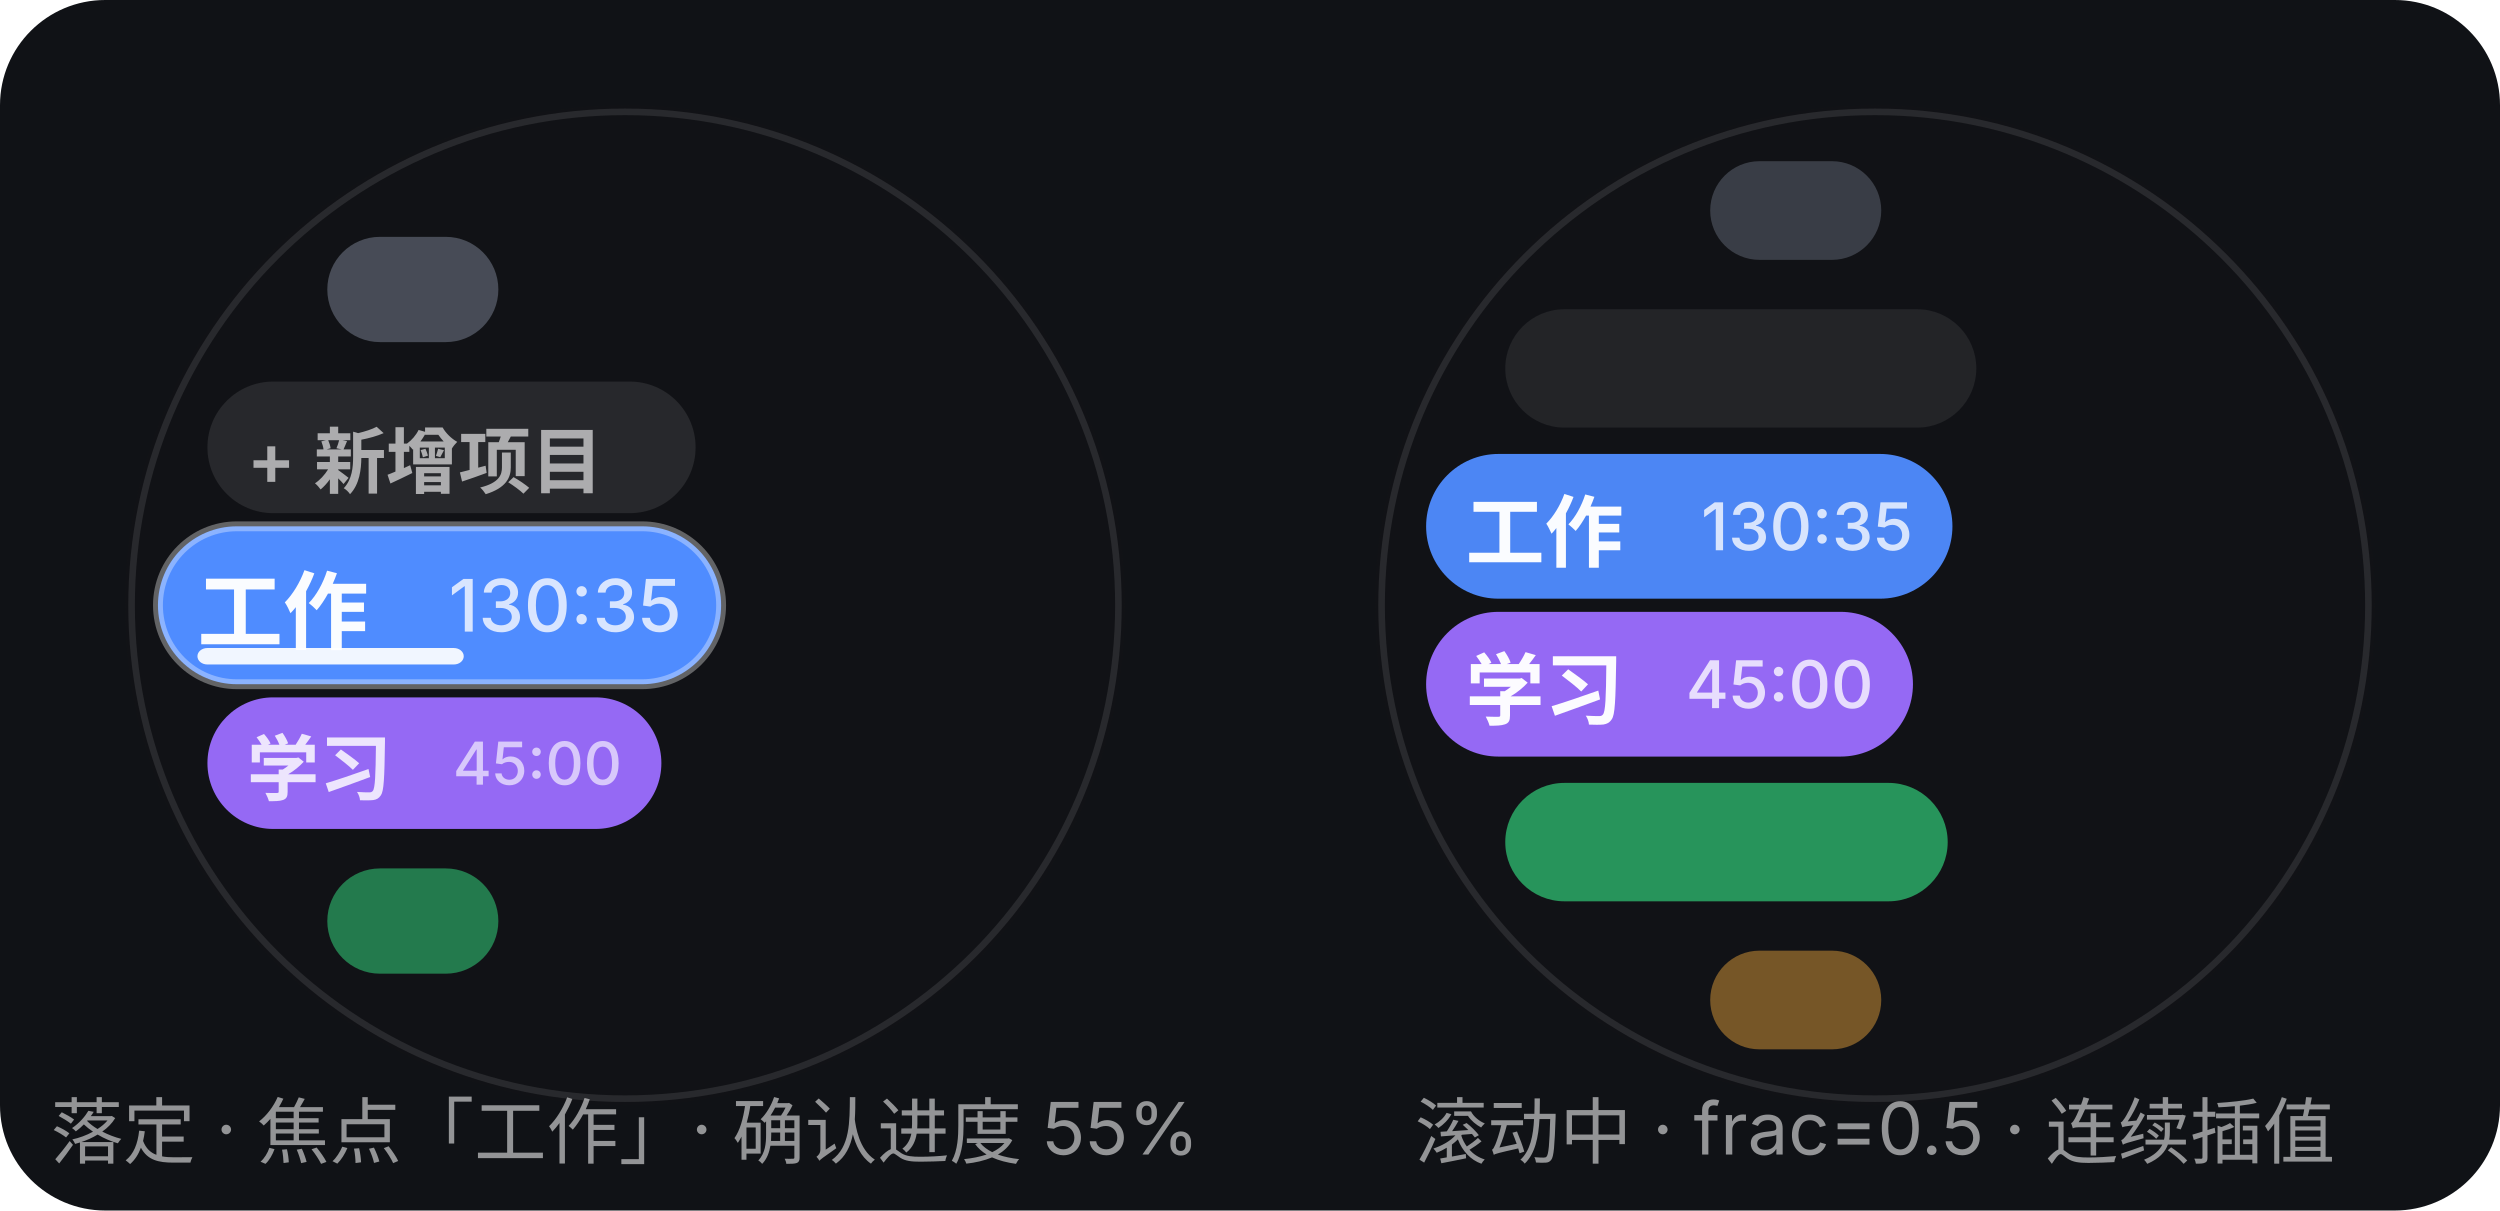
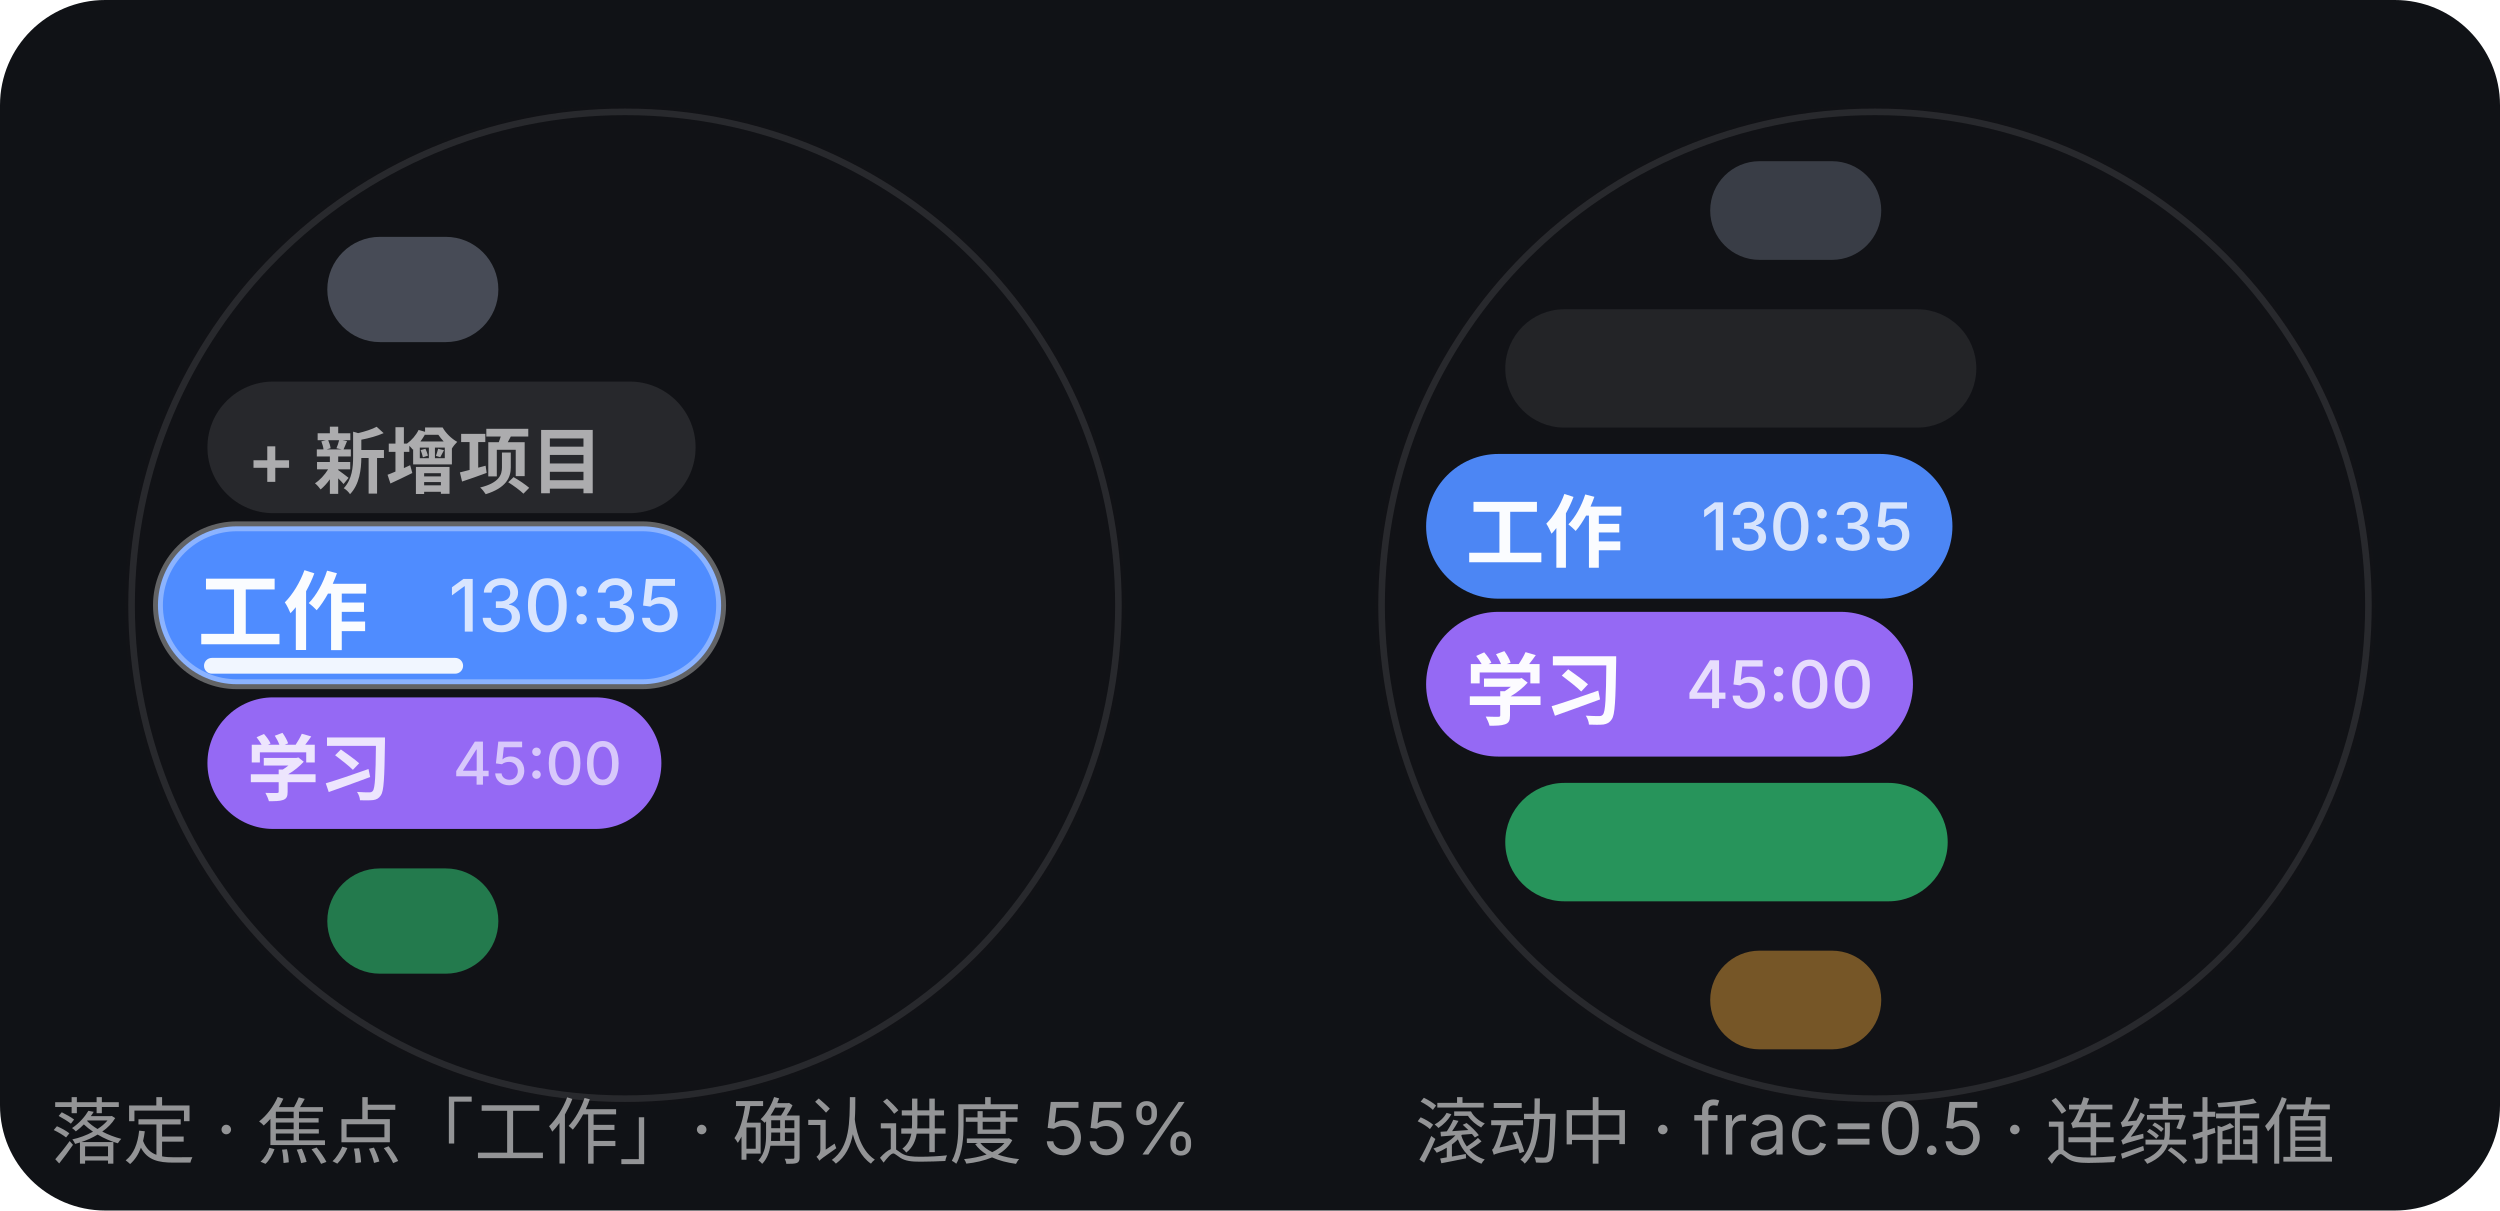
<svg xmlns="http://www.w3.org/2000/svg" viewBox="-190 -92 380 184" font-family="'SF Pro Display',-apple-system,'Segoe UI',system-ui,sans-serif">
  <rect x="-190" y="-92" width="380" height="184" rx="16" fill="#101216" />
  <g transform="translate(-95,0)">
    <circle r="76" fill="rgba(18,19,22,.92)" />
    <circle r="75" fill="none" stroke="rgba(255,255,255,.10)" />
    <path d="M -37.25 -56.00 L -27.25 -56.00 A 8.00 8.00 0 0 1 -27.25 -40.00 L -37.25 -40.00 A 8.00 8.00 0 0 1 -37.25 -56.00 Z" fill="#6b7280" opacity="0.6" />
    <path d="M -53.47 -34.00 L 0.73 -34.00 A 10.00 10.00 0 0 1 0.73 -14.00 L -53.47 -14.00 A 10.00 10.00 0 0 1 -53.47 -34.00 Z" fill="rgba(255,255,255,.10)" opacity="0.95" />
    <text x="-57.47" y="-24.00" font-size="11" font-weight="600" fill="rgba(255,255,255,.72)" opacity="0.85" dominant-baseline="central">+ 新增项目</text>
    <path d="M -58.99 -12.00 L 2.61 -12.00 A 12.00 12.00 0 0 1 2.61 12.00 L -58.99 12.00 A 12.00 12.00 0 0 1 -58.99 -12.00 Z" fill="#4F8CFF" opacity="1" stroke="rgba(255,255,255,.34)" stroke-width="1.5" />
    <text x="-64.99" y="0.00" font-size="13" font-weight="600" fill="rgba(255,255,255,.97)" opacity="1" dominant-baseline="central">工作</text>
    <text x="8.61" y="0.00" font-size="11" font-weight="500" fill="rgba(255,255,255,.97)" opacity="0.80" text-anchor="end" dominant-baseline="central">130:35</text>
-     <rect x="-64.99" y="6.50" width="40.48" height="2.5" rx="1.5" fill="rgba(255,255,255,.92)" />
+     <rect x="-63.99" y="8.00" width="39.38" height="2.4" rx="1.2" fill="rgba(255,255,255,.92)" />
    <path d="M -53.47 14.00 L -4.47 14.00 A 10.00 10.00 0 0 1 -4.47 34.00 L -53.47 34.00 A 10.00 10.00 0 0 1 -53.47 14.00 Z" fill="#9B6DFF" opacity="0.95" />
    <text x="-57.47" y="24.00" font-size="11" font-weight="600" fill="rgba(255,255,255,.97)" opacity="0.85" dominant-baseline="central">学习</text>
    <text x="-0.47" y="24.00" font-size="9" font-weight="500" fill="rgba(255,255,255,.97)" opacity="0.65" text-anchor="end" dominant-baseline="central">45:00</text>
    <path d="M -37.25 40.00 L -27.25 40.00 A 8.00 8.00 0 0 1 -27.25 56.00 L -37.25 56.00 A 8.00 8.00 0 0 1 -37.25 40.00 Z" fill="#2FBF71" opacity="0.6" />
  </g>
  <g transform="translate(95,0)">
    <circle r="76" fill="rgba(18,19,22,.92)" />
    <circle r="75" fill="none" stroke="rgba(255,255,255,.10)" />
    <path d="M -17.55 -67.50 L -6.55 -67.50 A 7.50 7.50 0 0 1 -6.55 -52.50 L -17.55 -52.50 A 7.50 7.50 0 0 1 -17.55 -67.50 Z" fill="#6b7280" opacity="0.45" />
    <path d="M -47.20 -45.00 L 6.40 -45.00 A 9.00 9.00 0 0 1 6.40 -27.00 L -47.20 -27.00 A 9.00 9.00 0 0 1 -47.20 -45.00 Z" fill="rgba(255,255,255,.10)" opacity="0.75" />
    <path d="M -57.23 -23.00 L 0.77 -23.00 A 11.00 11.00 0 0 1 0.77 -1.00 L -57.23 -1.00 A 11.00 11.00 0 0 1 -57.23 -23.00 Z" fill="#4F8CFF" opacity="0.95" />
    <text x="-62.23" y="-12.00" font-size="12" font-weight="600" fill="rgba(255,255,255,.97)" opacity="1" dominant-baseline="central">工作</text>
    <text x="5.77" y="-12.00" font-size="10" font-weight="500" fill="rgba(255,255,255,.97)" opacity="0.80" text-anchor="end" dominant-baseline="central">130:35</text>
    <path d="M -57.23 1.00 L -5.23 1.00 A 11.00 11.00 0 0 1 -5.23 23.00 L -57.23 23.00 A 11.00 11.00 0 0 1 -57.23 1.00 Z" fill="#9B6DFF" opacity="0.95" />
    <text x="-62.23" y="12.00" font-size="12" font-weight="600" fill="rgba(255,255,255,.97)" opacity="1" dominant-baseline="central">学习</text>
    <text x="-0.23" y="12.00" font-size="10" font-weight="500" fill="rgba(255,255,255,.97)" opacity="0.80" text-anchor="end" dominant-baseline="central">45:00</text>
    <path d="M -47.20 27.00 L 2.05 27.00 A 9.00 9.00 0 0 1 2.05 45.00 L -47.20 45.00 A 9.00 9.00 0 0 1 -47.20 27.00 Z" fill="#2FBF71" opacity="0.75" />
    <path d="M -17.55 52.50 L -6.55 52.50 A 7.50 7.50 0 0 1 -6.55 67.50 L -17.55 67.50 A 7.50 7.50 0 0 1 -17.55 52.50 Z" fill="#F2A93B" opacity="0.45" />
  </g>
  <text x="-95" y="84" text-anchor="middle" font-size="11" fill="rgba(255,255,255,.55)">落定 · 焦点「工作」· 确认进度 55%</text>
  <text x="95" y="84" text-anchor="middle" font-size="11" fill="rgba(255,255,255,.55)">滚动中 · frac=0.5 · 连续插值</text>
</svg>
